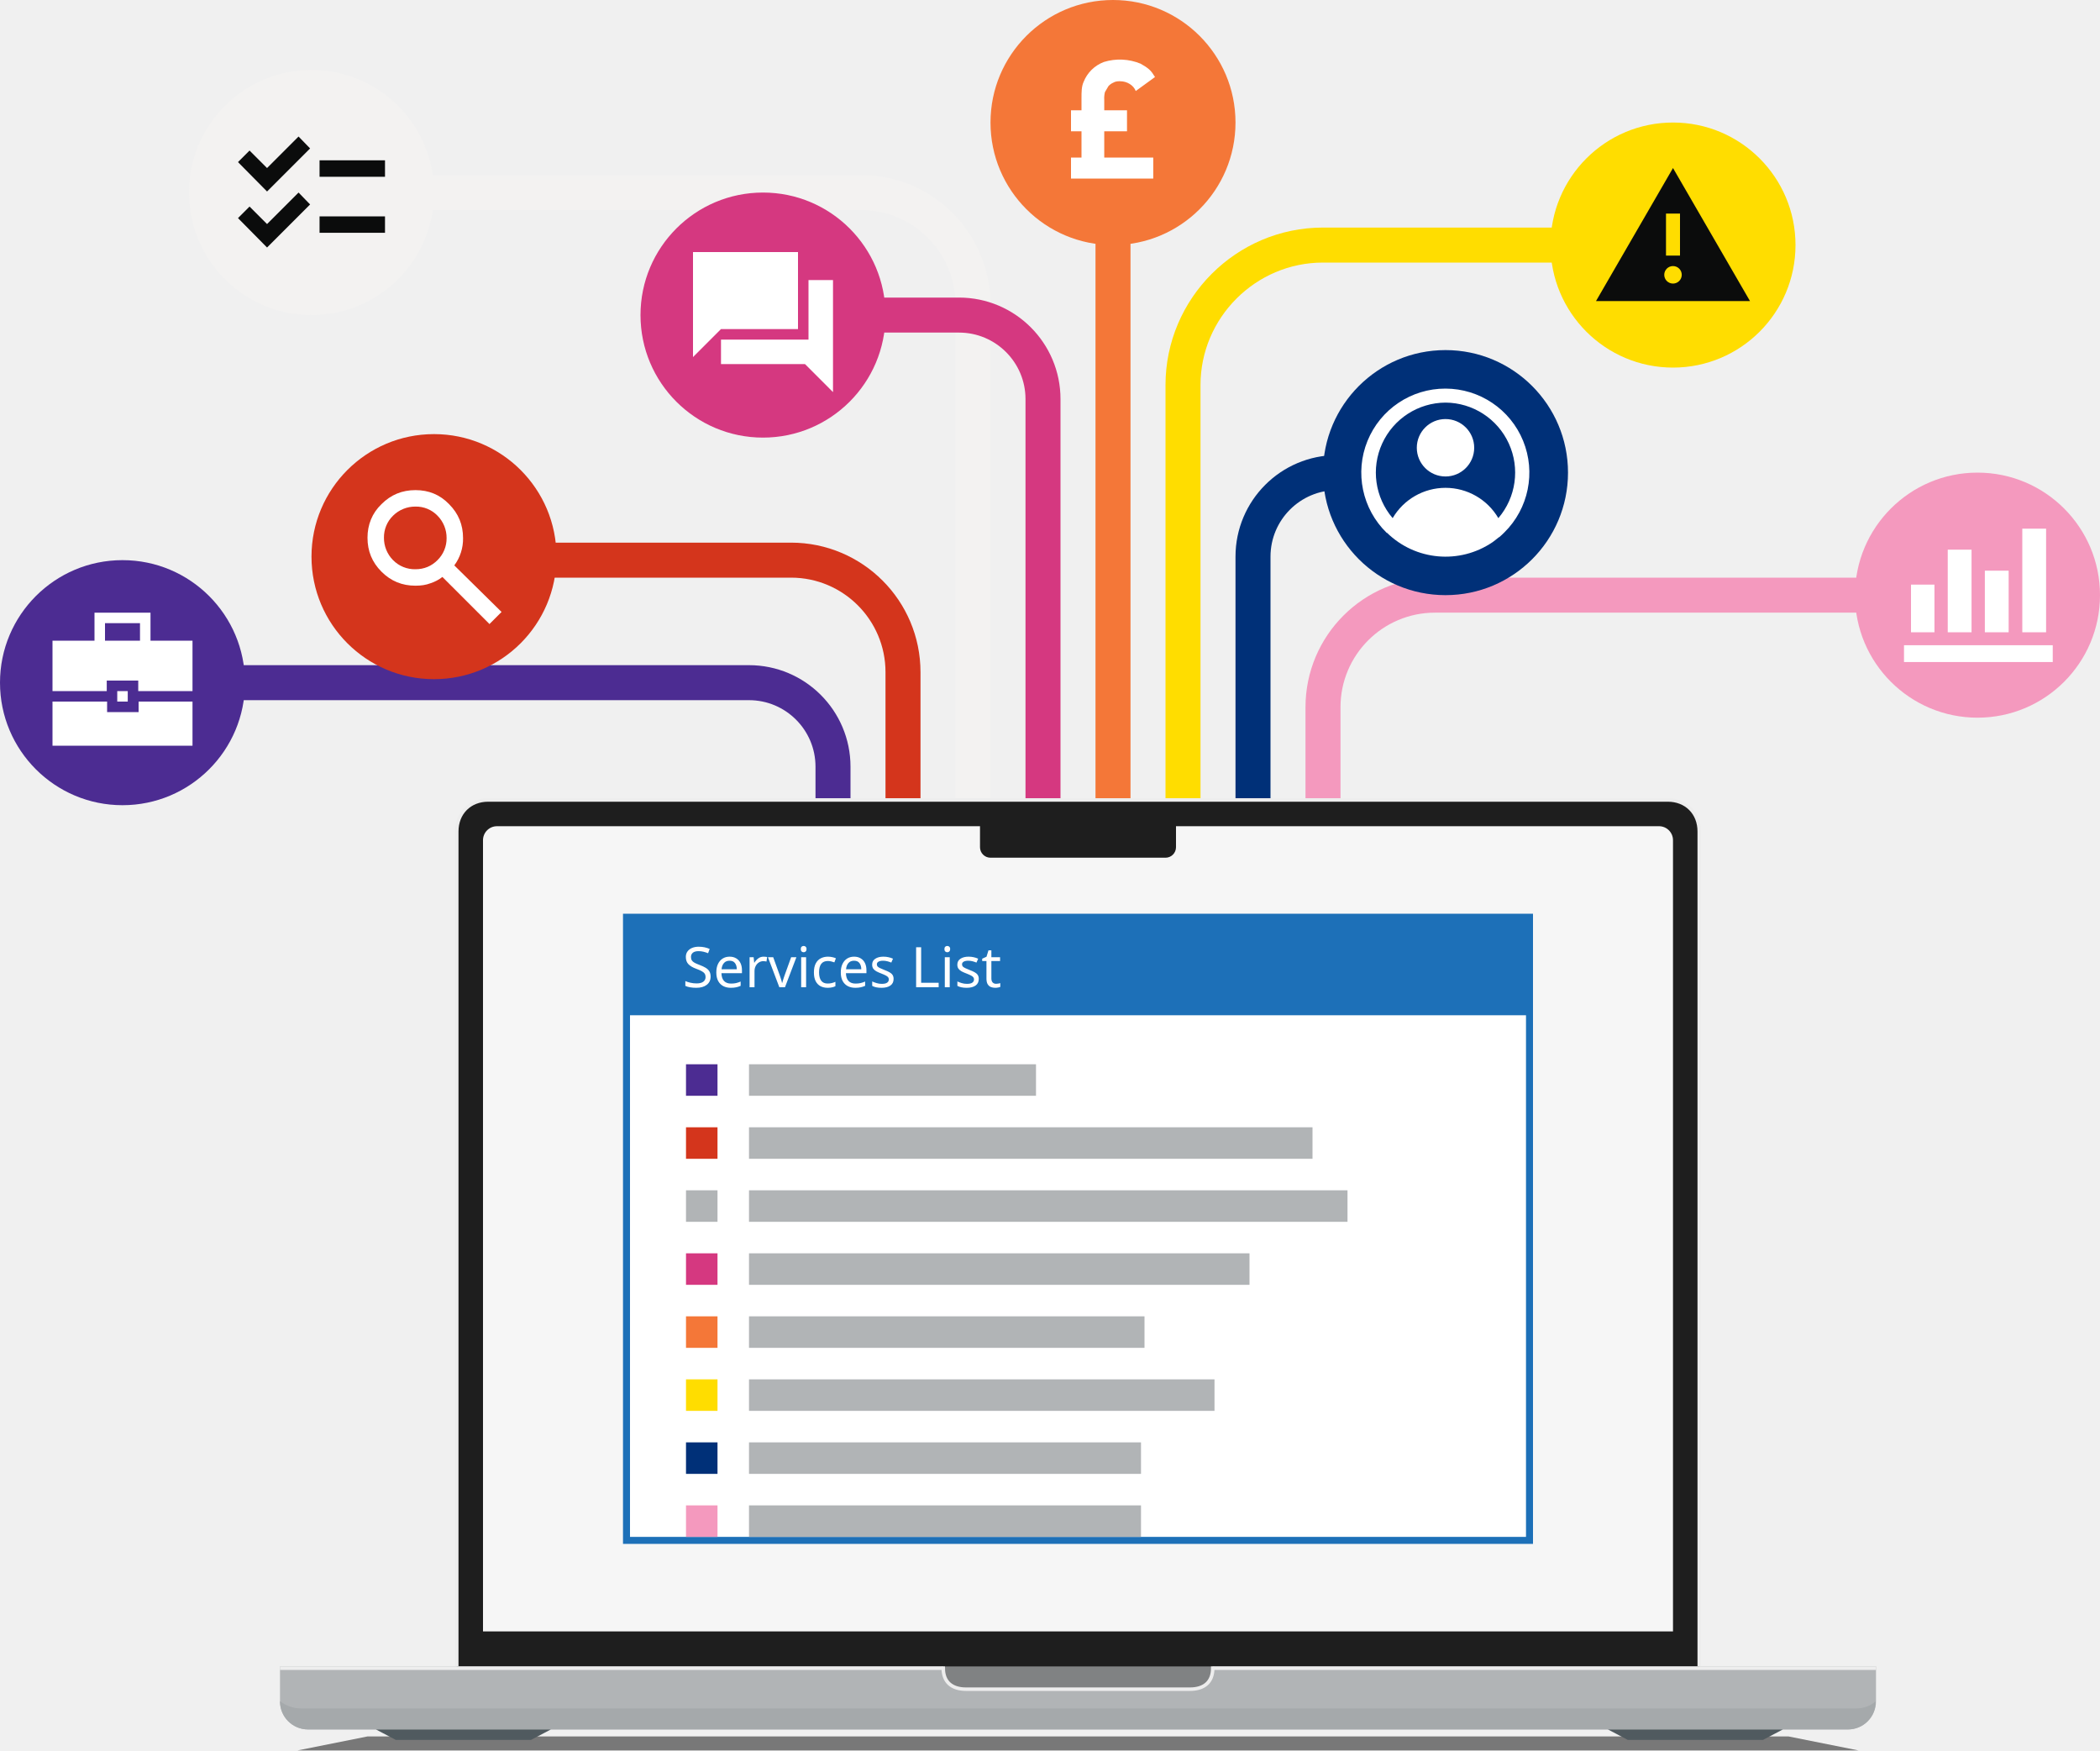
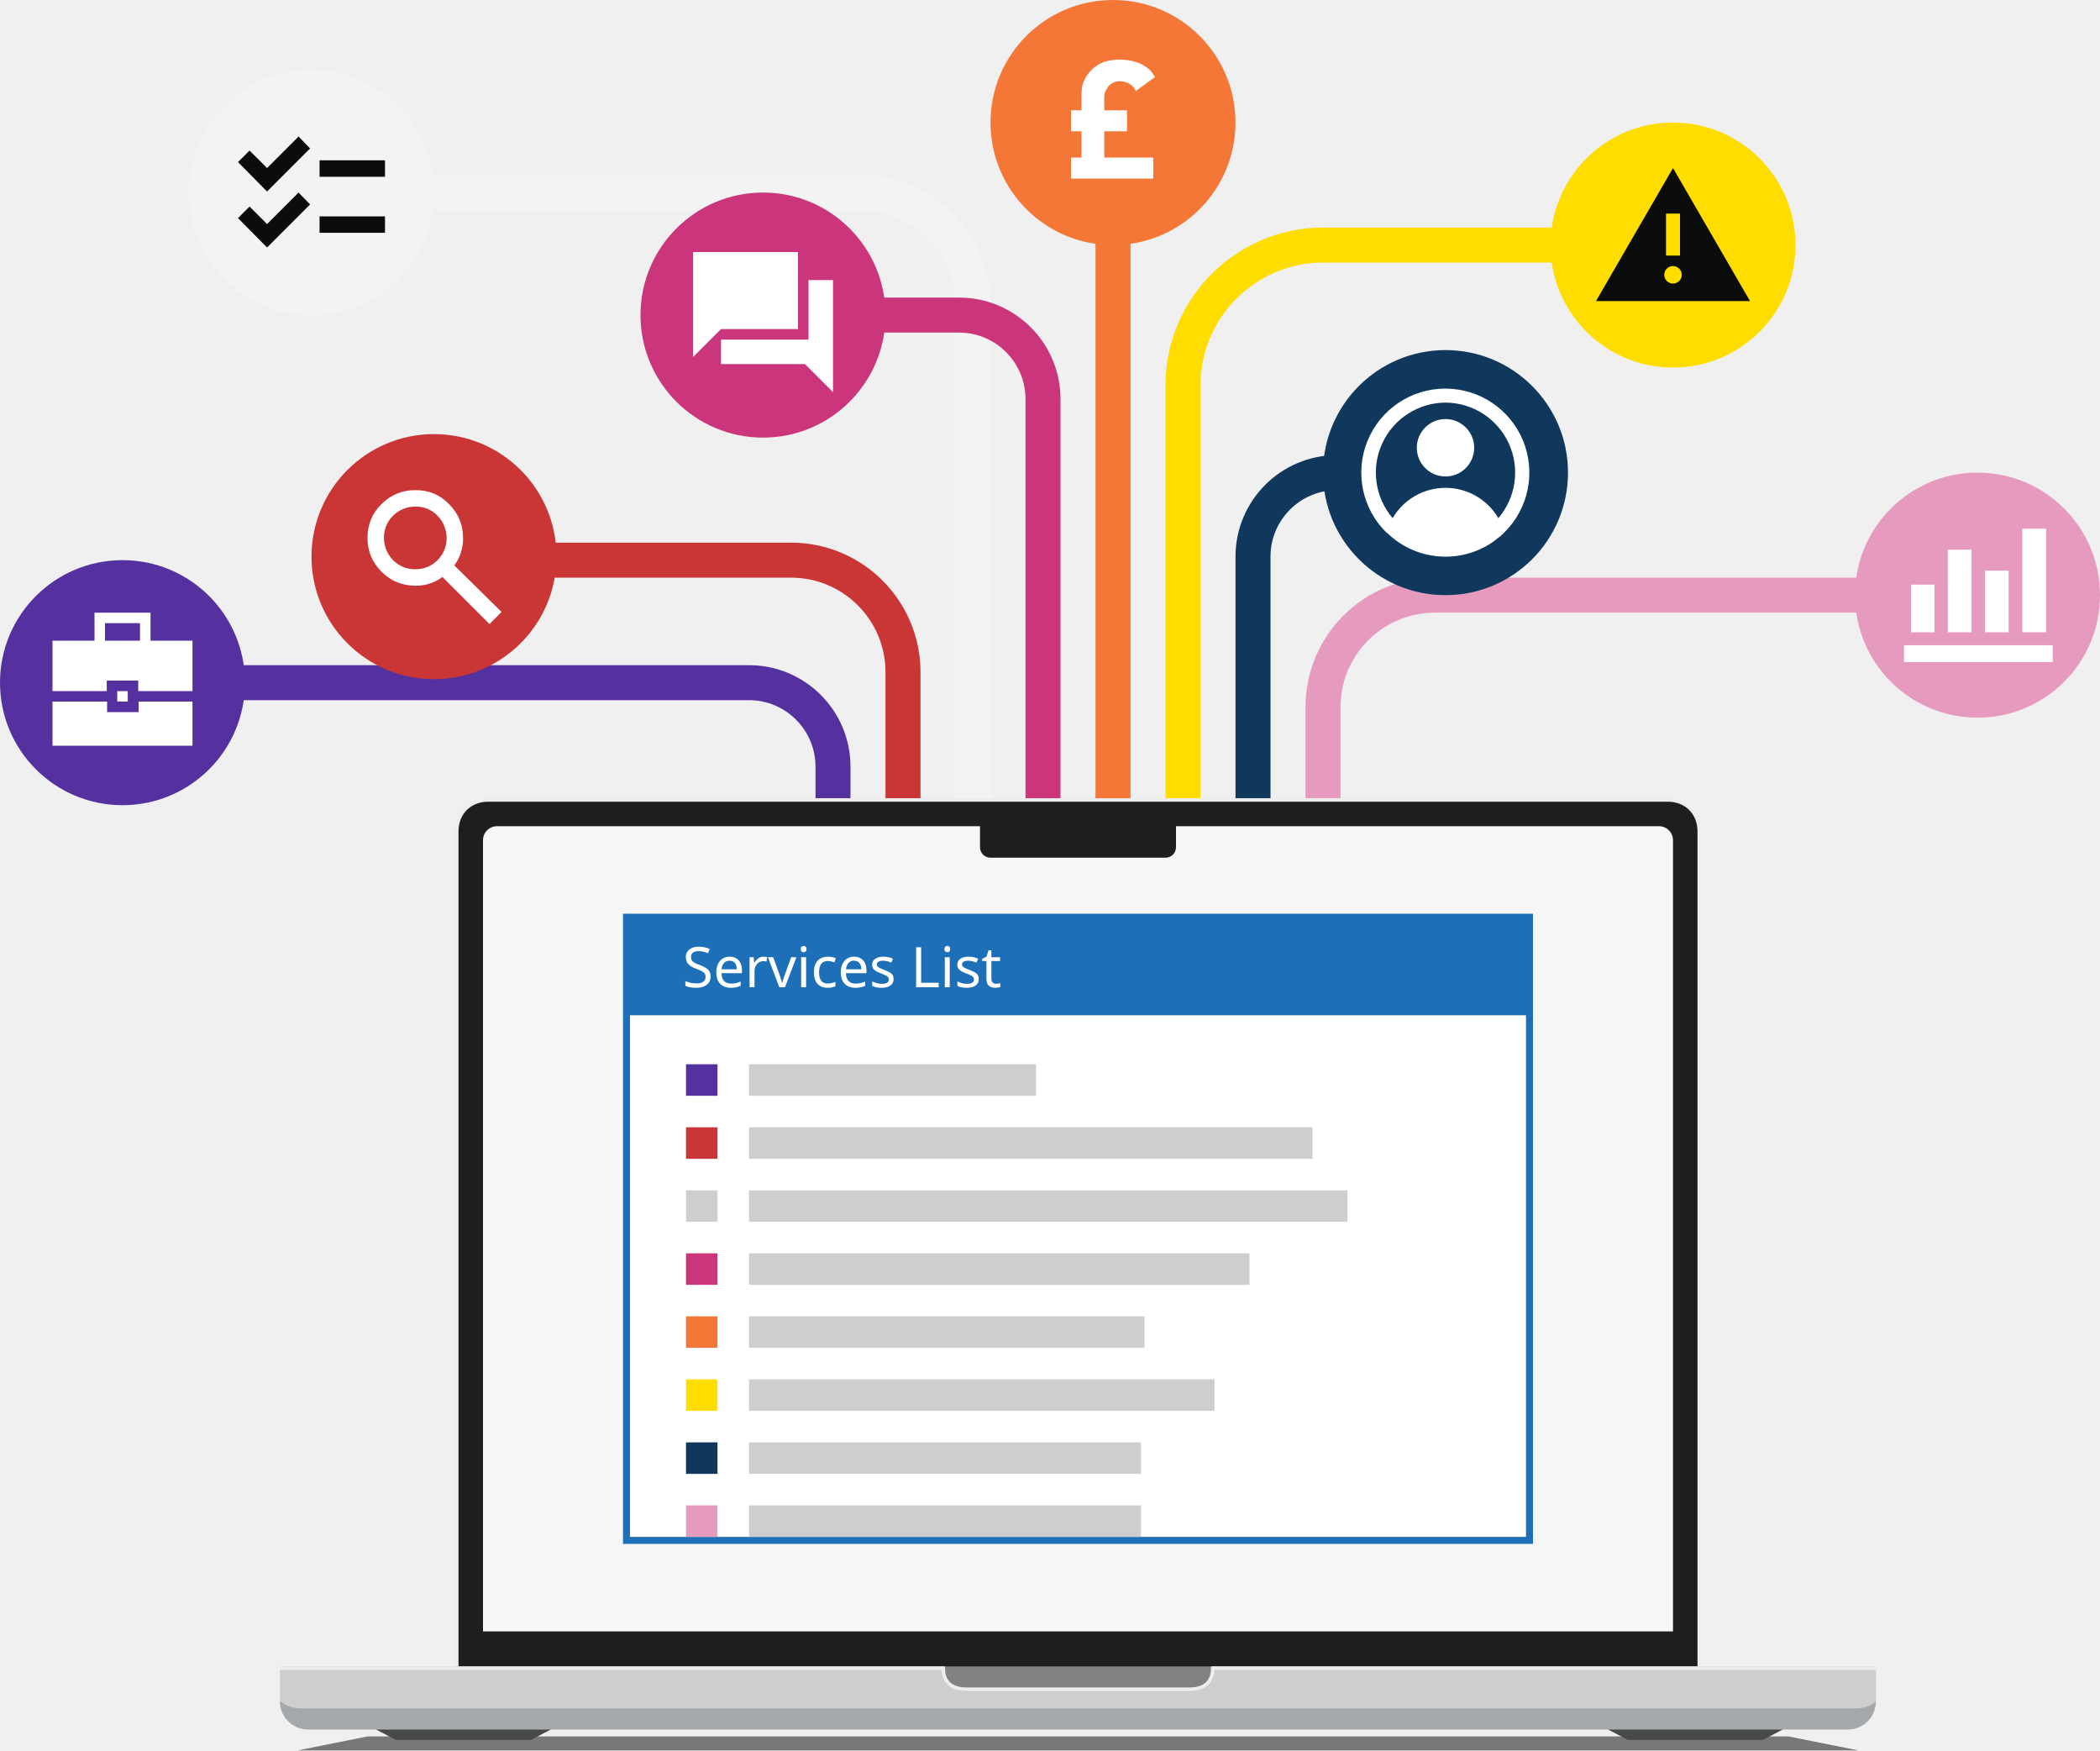
<svg xmlns="http://www.w3.org/2000/svg" width="600" height="500">
  <g fill="none" fill-rule="evenodd">
-     <circle cx="565" cy="170" r="35" fill="#F499BE" />
-     <path stroke="#F499BE" stroke-linejoin="round" stroke-width="10" d="M565 170H410a32 32 0 0 0-32 32v26" />
-     <path stroke="#003078" stroke-linejoin="round" stroke-width="10" d="M408 135h-26a24 24 0 0 0-24 24v69" />
-     <circle cx="413" cy="135" r="35" fill="#003078" />
-     <circle cx="89" cy="55" r="35" fill="#F3F2F1" />
-     <path stroke="#F3F2F1" stroke-linejoin="round" stroke-width="10" d="M98 55h148a32 32 0 0 1 32 32v141" />
-     <path stroke="#D53880" stroke-linejoin="round" stroke-width="10" d="M218 90h56a24 24 0 0 1 24 24v114" />
-     <path fill="#FFF" d="M138 236h340v230H138z" opacity=".4" />
-     <path fill="#1E1E1E" fill-rule="nonzero" d="M476.4 228.5c5.6 0 9.1 3.8 9.1 9.8v238.2h-355V238.3c0-6 3.5-9.8 9-9.8h337ZM280 236H142a4 4 0 0 0-4 4v226h340V240a4 4 0 0 0-4-4H336v6a3 3 0 0 1-3 3h-50a3 3 0 0 1-3-3v-6Z" />
-     <path fill="#EDEDED" fill-rule="nonzero" d="M486 476h-1V237.5c0-5-3.5-8.5-8.5-8.5h-337c-5 0-8.5 3.5-8.5 8.5V476h-1V237.5c0-5.5 4-9.5 9.5-9.5h337c5.5 0 9.5 4 9.5 9.5V476Z" />
+     <circle fill="#e59abe" cx="565" cy="170" r="35" />
+     <path stroke="#e59abe" stroke-linejoin="round" stroke-width="10" d="M565 170H410a32 32 0 0 0-32 32v26" />
+     <path stroke="#0f385c" stroke-linejoin="round" stroke-width="10" d="M408 135h-26a24 24 0 0 0-24 24v69" />
+     <circle fill="#0f385c" cx="413" cy="135" r="35" />
+     <circle fill="#f3f3f3" cx="89" cy="55" r="35" />
+     <path stroke="#f3f3f3" stroke-linejoin="round" stroke-width="10" d="M98 55h148a32 32 0 0 1 32 32v141" />
+     <path stroke="#ca357c" stroke-linejoin="round" stroke-width="10" d="M218 90h56a24 24 0 0 1 24 24v114" />
+     <path fill="#fff" d="M138 236h340v230H138z" opacity=".4" />
+     <path fill="#1e1e1e" fill-rule="nonzero" d="M476.4 228.5c5.6 0 9.1 3.8 9.1 9.8v238.2h-355V238.3c0-6 3.5-9.8 9-9.8h337ZM280 236H142a4 4 0 0 0-4 4v226h340V240a4 4 0 0 0-4-4H336v6a3 3 0 0 1-3 3h-50a3 3 0 0 1-3-3v-6Z" />
+     <path fill="#ededed" fill-rule="nonzero" d="M486 476h-1V237.5c0-5-3.5-8.5-8.5-8.5h-337c-5 0-8.5 3.5-8.5 8.5V476h-1V237.5c0-5.5 4-9.5 9.5-9.5h337c5.5 0 9.5 4 9.5 9.5V476Z" />
    <path fill="#808283" fill-rule="nonzero" d="M269 476h78v7h-78z" />
-     <path fill="#B1B4B6" fill-rule="nonzero" d="M339.5 482.5H276c-5 0-6.5-3-6.5-6.5H80v10a8 8 0 0 0 8 8h440a8 8 0 0 0 8-8v-10H346.5c0 4-2 6.5-7 6.5Z" />
-     <path stroke="#EDEDED" d="M536 476.5H346.5c0 4-2.5 6-6.5 6h-64c-4 0-6.5-2-6.5-6H80" />
-     <path fill="#A5A9AB" fill-rule="nonzero" d="M80 486v.1a8 8 0 0 0 8 7.9h440a7.9 7.9 0 0 0 7.9-8 8.5 8.5 0 0 1-5.5 2H86c-2.1 0-4.2-.7-5.9-2Z" />
+     <path fill="#cecece" fill-rule="nonzero" d="M339.5 482.5H276c-5 0-6.5-3-6.5-6.5H80v10a8 8 0 0 0 8 8h440a8 8 0 0 0 8-8v-10H346.5c0 4-2 6.5-7 6.5Z" />
+     <path stroke="#ededed" d="M536 476.5H346.5c0 4-2.5 6-6.5 6h-64c-4 0-6.5-2-6.5-6H80" />
+     <path fill="#a5a9ab" fill-rule="nonzero" d="M80 486v.1a8 8 0 0 0 8 7.9h440a7.9 7.9 0 0 0 7.9-8 8.5 8.5 0 0 1-5.5 2H86c-2.1 0-4.2-.7-5.9-2Z" />
    <path fill="#000" fill-opacity=".5" fill-rule="nonzero" d="M105 496h406l20 4H85z" />
-     <path fill="#505A5F" fill-rule="nonzero" d="m107.4 494 5.7 3h38.6l5.7-3zm352 0 5.7 3h38.6l5.7-3z" />
-     <path fill="#FFF" fill-rule="nonzero" stroke="#1D70B8" stroke-width="2" d="M179 262h258v178H179z" />
-     <path fill="#1D70B8" fill-rule="nonzero" d="M179 262h258v28H179z" />
-     <text fill="#FFF" font-family="system-ui, sans-serif" font-size="16" transform="translate(179 262)">
+     <path fill="#484949" fill-rule="nonzero" d="m107.4 494 5.7 3h38.6l5.7-3zm352 0 5.7 3h38.6l5.7-3z" />
+     <path fill="#fff" stroke="#1d70b8" fill-rule="nonzero" stroke-width="2" d="M179 262h258v178H179z" />
+     <path fill="#1d70b8" fill-rule="nonzero" d="M179 262h258v28H179z" />
+     <text fill="#fff" font-family="system-ui, sans-serif" font-size="16" transform="translate(179 262)">
      <tspan x="16" y="20">Services List</tspan>
    </text>
-     <path fill="#4C2C92" fill-rule="nonzero" d="M196 304h9v9h-9z" />
-     <path fill="#D4351C" fill-rule="nonzero" d="M196 322h9v9h-9z" />
-     <path fill="#B1B4B6" fill-rule="nonzero" d="M196 340h9v9h-9z" />
-     <path fill="#D53880" fill-rule="nonzero" d="M196 358h9v9h-9z" />
-     <path fill="#F47738" fill-rule="nonzero" d="M196 376h9v9h-9z" />
-     <path fill="#FD0" fill-rule="nonzero" d="M196 394h9v9h-9z" />
-     <path fill="#003078" fill-rule="nonzero" d="M196 412h9v9h-9z" />
-     <path fill="#F499BE" fill-rule="nonzero" d="M196 430h9v9h-9z" />
-     <path fill="#B1B4B6" fill-rule="nonzero" d="M214 304h82v9h-82v-9Zm0 18h161v9H214v-9Zm0 18h171v9H214v-9Zm0 18h143v9H214v-9Zm0 18h113v9H214v-9Zm0 18h133v9H214v-9Zm0 18h112v9H214v-9Zm0 18h112v9H214v-9Z" />
-     <circle cx="478" cy="70" r="35" fill="#FD0" />
-     <circle cx="318" cy="35" r="35" fill="#F47738" />
-     <circle cx="218" cy="90" r="35" fill="#D53880" />
-     <path stroke="#4C2C92" stroke-linejoin="round" stroke-width="10" d="M35 195h179a24 24 0 0 1 24 24v9" />
-     <circle cx="124" cy="159" r="35" fill="#D4351C" />
-     <path stroke="#FD0" stroke-linejoin="round" stroke-width="10" d="M478 70H378c-22 0-40 18-40 40v118" />
-     <path stroke="#F47738" stroke-linejoin="round" stroke-width="10" d="M318 40v188" />
-     <path stroke="#D4351C" stroke-linejoin="round" stroke-width="10" d="M128 160h98a32 32 0 0 1 32 32v36" />
-     <circle cx="35" cy="195" r="35" fill="#4C2C92" />
-     <path fill="#0B0C0C" fill-rule="nonzero" d="M76.3 70.7 68 62.3l3.3-3.3 5 5 9-9 3.3 3.4-12.3 12.3Zm0-16L68 46.3l3.3-3.3 5 5 9-9 3.3 3.4-12.3 12.3Zm15 11.8v-4.7H110v4.7H91.3Zm0-16v-4.7H110v4.7H91.3Z" />
-     <path fill="#FFF" fill-rule="nonzero" d="m139.9 178.3-13.5-13.5a11 11 0 0 1-3.4 1.8c-1.3.5-2.7.7-4.3.7-3.8 0-7-1.3-9.7-4-2.7-2.7-4-5.9-4-9.7 0-3.7 1.3-7 4-9.6 2.7-2.7 5.9-4 9.7-4 3.8 0 7 1.3 9.6 4 2.7 2.7 4 5.9 4 9.7a12.7 12.7 0 0 1-2.5 7.8l13.5 13.3-3.4 3.4Zm-21.2-15.7c2.5 0 4.6-.9 6.3-2.6a8.7 8.7 0 0 0 2.6-6.3 9 9 0 0 0-2.6-6.4 8.5 8.5 0 0 0-6.3-2.6 9 9 0 0 0-6.4 2.6 8.6 8.6 0 0 0-2.6 6.3 9 9 0 0 0 2.6 6.4 8.7 8.7 0 0 0 6.4 2.6ZM544 189v-4.7h42.5v4.8H544Zm2-8.4V167h6.7v13.6H546Zm10.5 0V157h6.8v23.6h-6.8Zm10.6 0V163h6.8v17.6h-6.8Zm10.7 0V151h6.8v29.6h-6.8Z" />
-     <path fill="#0B0C0C" fill-rule="nonzero" d="m456 86 22-38 22 38h-44Zm22-5a2.5 2.5 0 1 0 0-5 2.5 2.5 0 0 0 0 5Zm-2-8h4V61h-4v12Z" />
-     <path fill="#FFF" fill-rule="nonzero" d="M413 111a24 24 0 0 1 16.8 41.1l-.4.4.4-.4a24 24 0 0 1-1.4 1.3l-.2.1a13.4 13.4 0 0 1-1 .8l-.8.6a23.9 23.9 0 0 1-30.1-2.7h-.1A24 24 0 0 1 413 111Zm0 4a20 20 0 0 0-15.1 33 17.5 17.5 0 0 1 30.2 0 20 20 0 0 0-15.1-33Zm0 4.7a8.2 8.2 0 1 1 0 16.4 8.2 8.2 0 0 1 0-16.4ZM324.5 26c-.3-.8-.9-1.5-1.7-2-.8-.5-1.7-.8-2.9-.8-.7 0-1.3.1-1.8.4a4 4 0 0 0-1.4 1l-1 1.7a7 7 0 0 0-.2 2.2v3h6.5v6h-6.5V45h14v6H306v-6h3v-7.5h-3v-6h3V28c0-1.7 0-3.3.6-4.6a10 10 0 0 1 5.8-5.7 15.5 15.5 0 0 1 10.5.5c.9.5 1.7 1 2.4 1.6.7.6 1.2 1.4 1.7 2.2l-5.5 4ZM206 104v-7h25V80h7v32l-8-8h-24Zm-8-2V72h30v22h-22l-8 8ZM15 213v-12.6h15.6v3h9v-3H55V213H15Zm18.5-12.6v-3h3v3h-3Zm-18.5-3V183h12v-8h16v8h12v14.4H39.5v-3h-9v3H15ZM30 183h10v-5H30v5Z" />
+     <path fill="#54319f" fill-rule="nonzero" d="M196 304h9v9h-9z" />
+     <path fill="#ca3535" fill-rule="nonzero" d="M196 322h9v9h-9z" />
+     <path fill="#cecece" fill-rule="nonzero" d="M196 340h9v9h-9z" />
+     <path fill="#ca357c" fill-rule="nonzero" d="M196 358h9v9h-9z" />
+     <path fill="#f47738" fill-rule="nonzero" d="M196 376h9v9h-9z" />
+     <path fill="#fd0" fill-rule="nonzero" d="M196 394h9v9h-9z" />
+     <path fill="#0f385c" fill-rule="nonzero" d="M196 412h9v9h-9z" />
+     <path fill="#e59abe" fill-rule="nonzero" d="M196 430h9v9h-9z" />
+     <path fill="#cecece" fill-rule="nonzero" d="M214 304h82v9h-82v-9Zm0 18h161v9H214v-9Zm0 18h171v9H214v-9Zm0 18h143v9H214v-9Zm0 18h113v9H214v-9Zm0 18h133v9H214v-9Zm0 18h112v9H214v-9Zm0 18h112v9H214v-9Z" />
+     <circle fill="#fd0" cx="478" cy="70" r="35" />
+     <circle fill="#f47738" cx="318" cy="35" r="35" />
+     <circle fill="#ca357c" cx="218" cy="90" r="35" />
+     <path stroke="#54319f" stroke-linejoin="round" stroke-width="10" d="M35 195h179a24 24 0 0 1 24 24v9" />
+     <circle fill="#ca3535" cx="124" cy="159" r="35" />
+     <path stroke="#fd0" stroke-linejoin="round" stroke-width="10" d="M478 70H378c-22 0-40 18-40 40v118" />
+     <path stroke="#f47738" stroke-linejoin="round" stroke-width="10" d="M318 40v188" />
+     <path stroke="#ca3535" stroke-linejoin="round" stroke-width="10" d="M128 160h98a32 32 0 0 1 32 32v36" />
+     <circle fill="#54319f" cx="35" cy="195" r="35" />
+     <path fill="#0b0c0c" fill-rule="nonzero" d="M76.3 70.7 68 62.3l3.3-3.3 5 5 9-9 3.3 3.4-12.3 12.3Zm0-16L68 46.3l3.3-3.3 5 5 9-9 3.3 3.4-12.3 12.3Zm15 11.8v-4.7H110v4.7H91.3Zm0-16v-4.7H110v4.7H91.3Z" />
+     <path fill="#fff" fill-rule="nonzero" d="m139.9 178.3-13.5-13.5a11 11 0 0 1-3.4 1.8c-1.3.5-2.7.7-4.3.7-3.8 0-7-1.3-9.7-4-2.7-2.7-4-5.9-4-9.7 0-3.7 1.3-7 4-9.6 2.7-2.7 5.9-4 9.7-4 3.8 0 7 1.3 9.6 4 2.7 2.7 4 5.9 4 9.7a12.7 12.7 0 0 1-2.5 7.8l13.5 13.3-3.4 3.4Zm-21.2-15.7c2.5 0 4.6-.9 6.3-2.6a8.7 8.7 0 0 0 2.6-6.3 9 9 0 0 0-2.6-6.4 8.5 8.5 0 0 0-6.3-2.6 9 9 0 0 0-6.4 2.6 8.6 8.6 0 0 0-2.6 6.3 9 9 0 0 0 2.6 6.4 8.7 8.7 0 0 0 6.4 2.6ZM544 189v-4.7h42.5v4.8H544Zm2-8.4V167h6.7v13.6H546Zm10.5 0V157h6.8v23.6h-6.8Zm10.6 0V163h6.8v17.6h-6.8Zm10.7 0V151h6.8v29.6h-6.8Z" />
+     <path fill="#0b0c0c" fill-rule="nonzero" d="m456 86 22-38 22 38h-44Zm22-5a2.5 2.5 0 1 0 0-5 2.5 2.5 0 0 0 0 5Zm-2-8h4V61h-4v12Z" />
+     <path fill="#fff" fill-rule="nonzero" d="M413 111a24 24 0 0 1 16.8 41.1l-.4.4.4-.4a24 24 0 0 1-1.4 1.3l-.2.1a13.4 13.4 0 0 1-1 .8l-.8.6a23.9 23.9 0 0 1-30.1-2.7h-.1A24 24 0 0 1 413 111Zm0 4a20 20 0 0 0-15.1 33 17.5 17.5 0 0 1 30.2 0 20 20 0 0 0-15.1-33Zm0 4.7a8.2 8.2 0 1 1 0 16.4 8.2 8.2 0 0 1 0-16.4ZM324.5 26c-.3-.8-.9-1.5-1.7-2-.8-.5-1.7-.8-2.9-.8-.7 0-1.3.1-1.8.4a4 4 0 0 0-1.4 1l-1 1.7a7 7 0 0 0-.2 2.2v3h6.5v6h-6.5V45h14v6H306v-6h3v-7.5h-3v-6h3V28c0-1.7 0-3.3.6-4.6a10 10 0 0 1 5.8-5.7 15.5 15.5 0 0 1 10.5.5c.9.5 1.7 1 2.4 1.6.7.6 1.2 1.4 1.7 2.2l-5.5 4ZM206 104v-7h25V80h7v32l-8-8h-24Zm-8-2V72h30v22h-22l-8 8ZM15 213v-12.6h15.6v3h9v-3H55V213H15Zm18.5-12.6v-3h3v3h-3Zm-18.5-3V183h12v-8h16v8h12v14.4H39.5v-3h-9v3H15ZM30 183h10v-5H30v5Z" />
  </g>
</svg>
